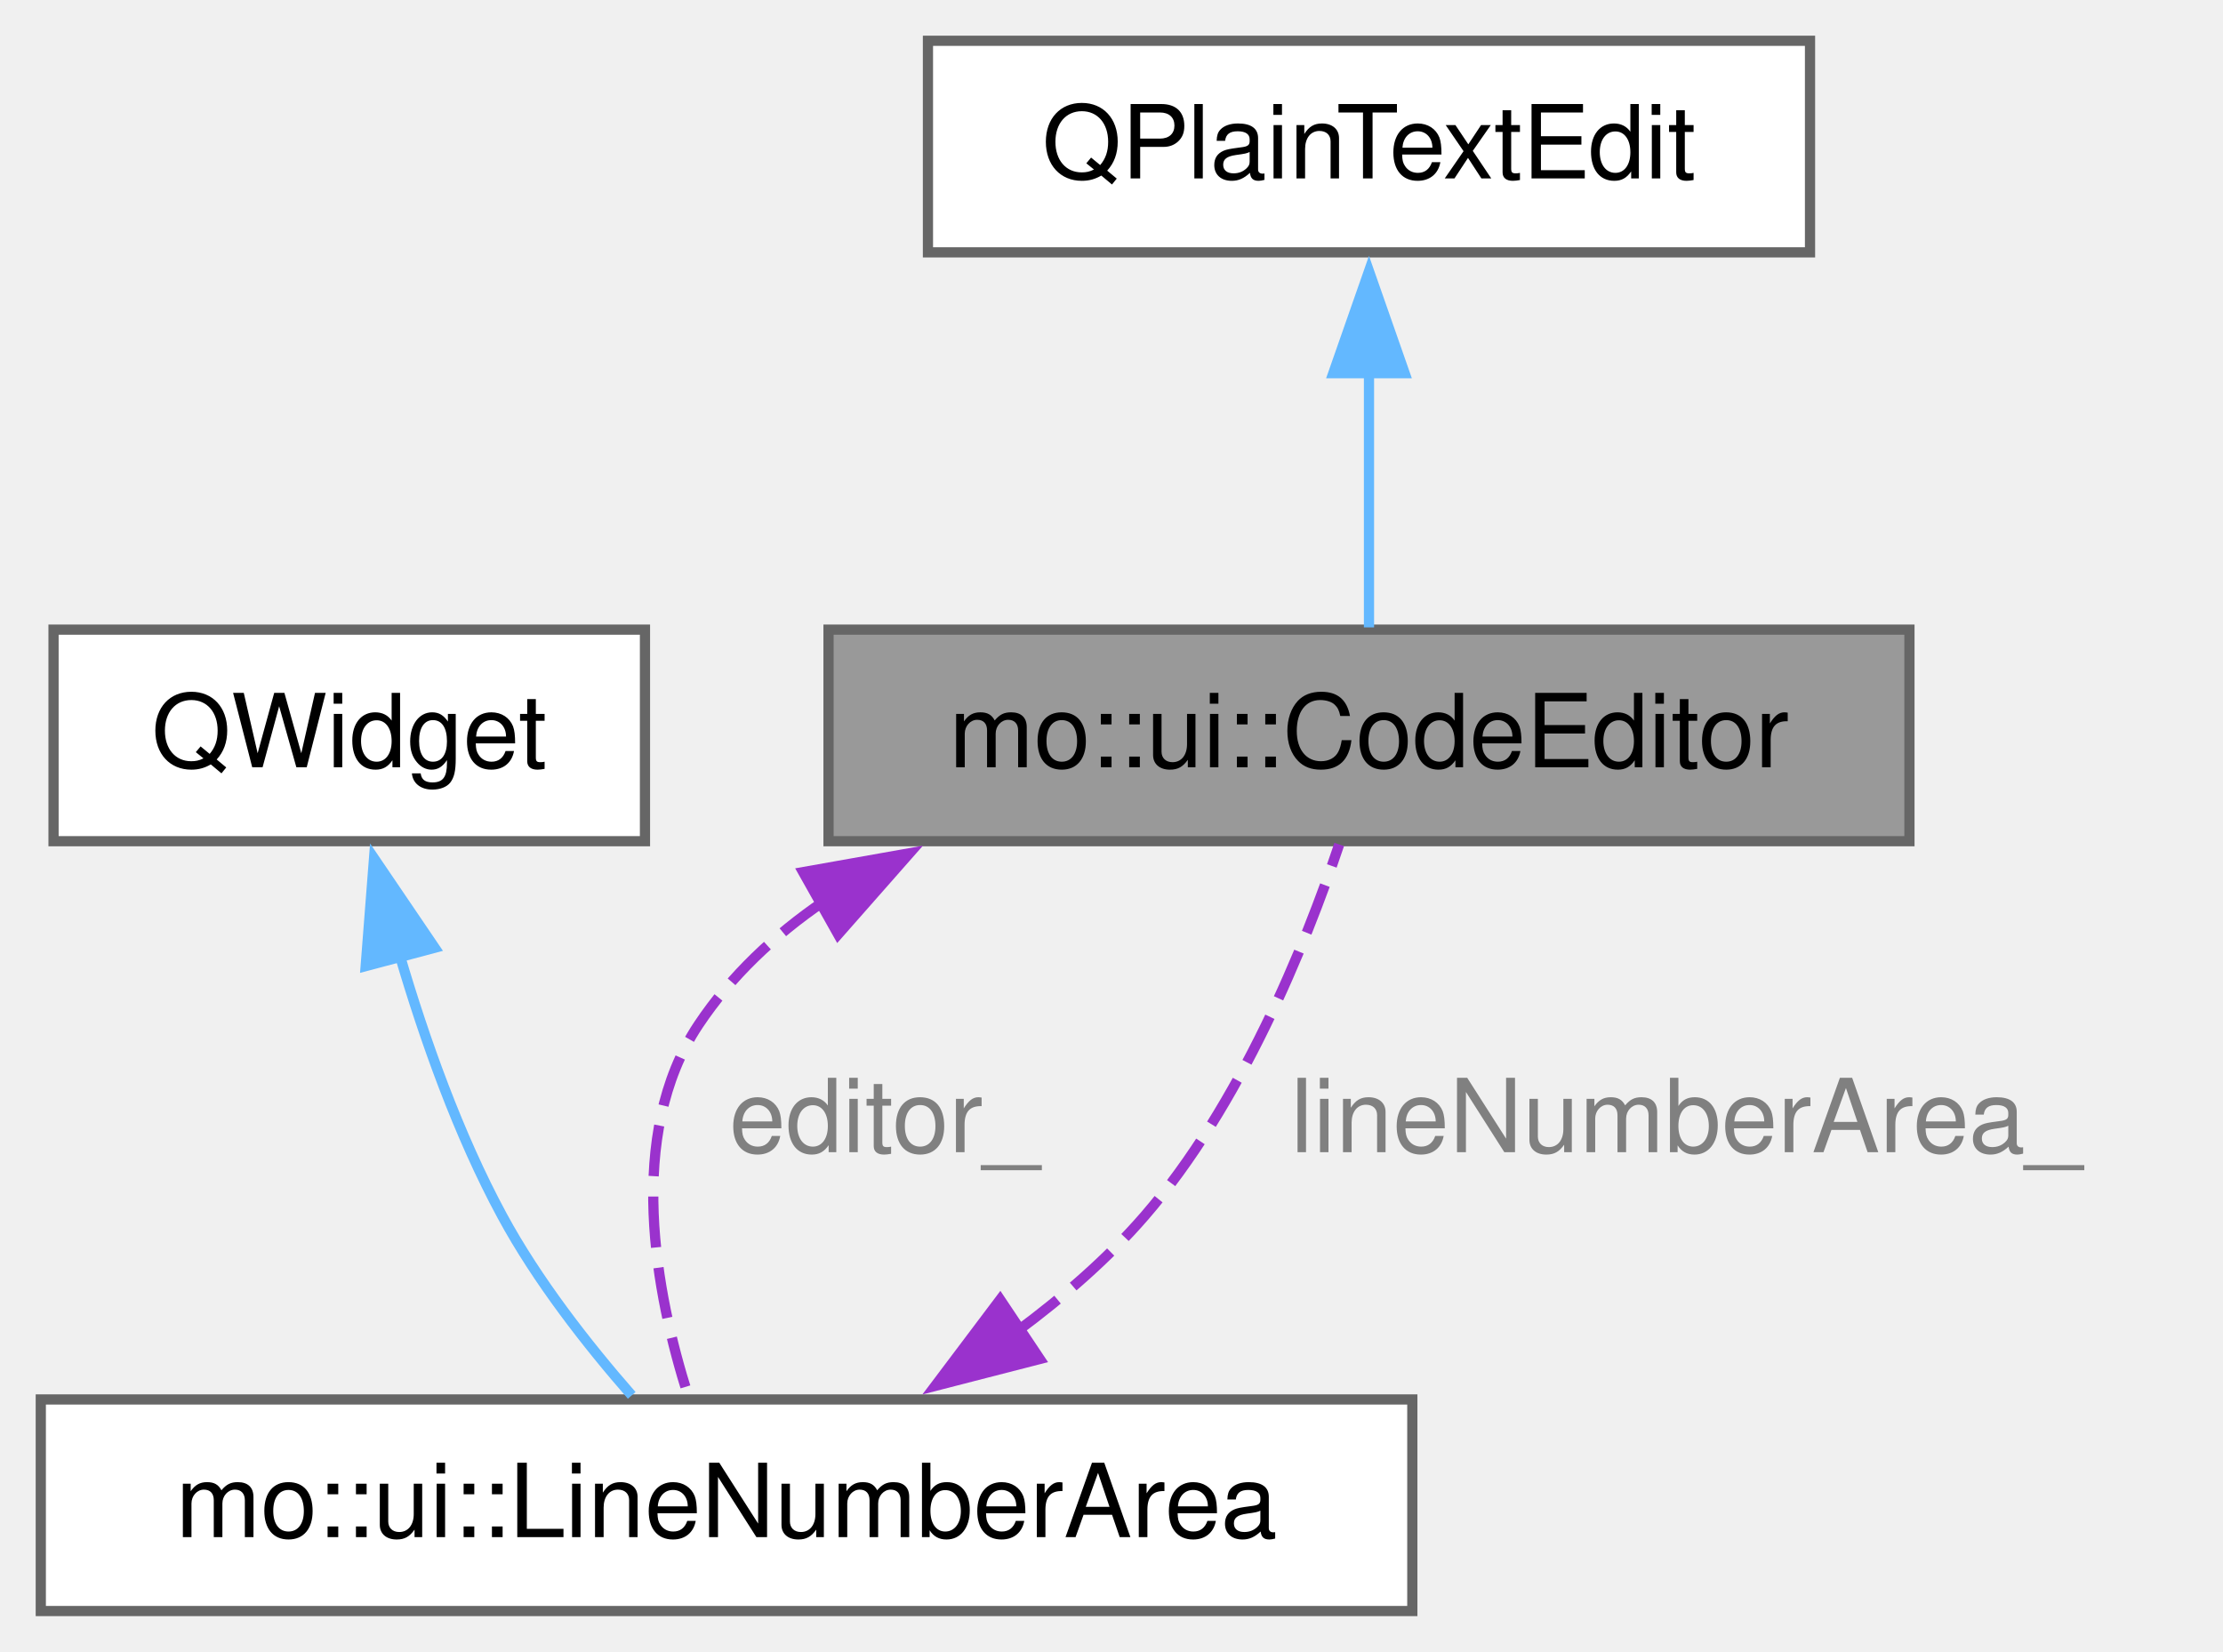
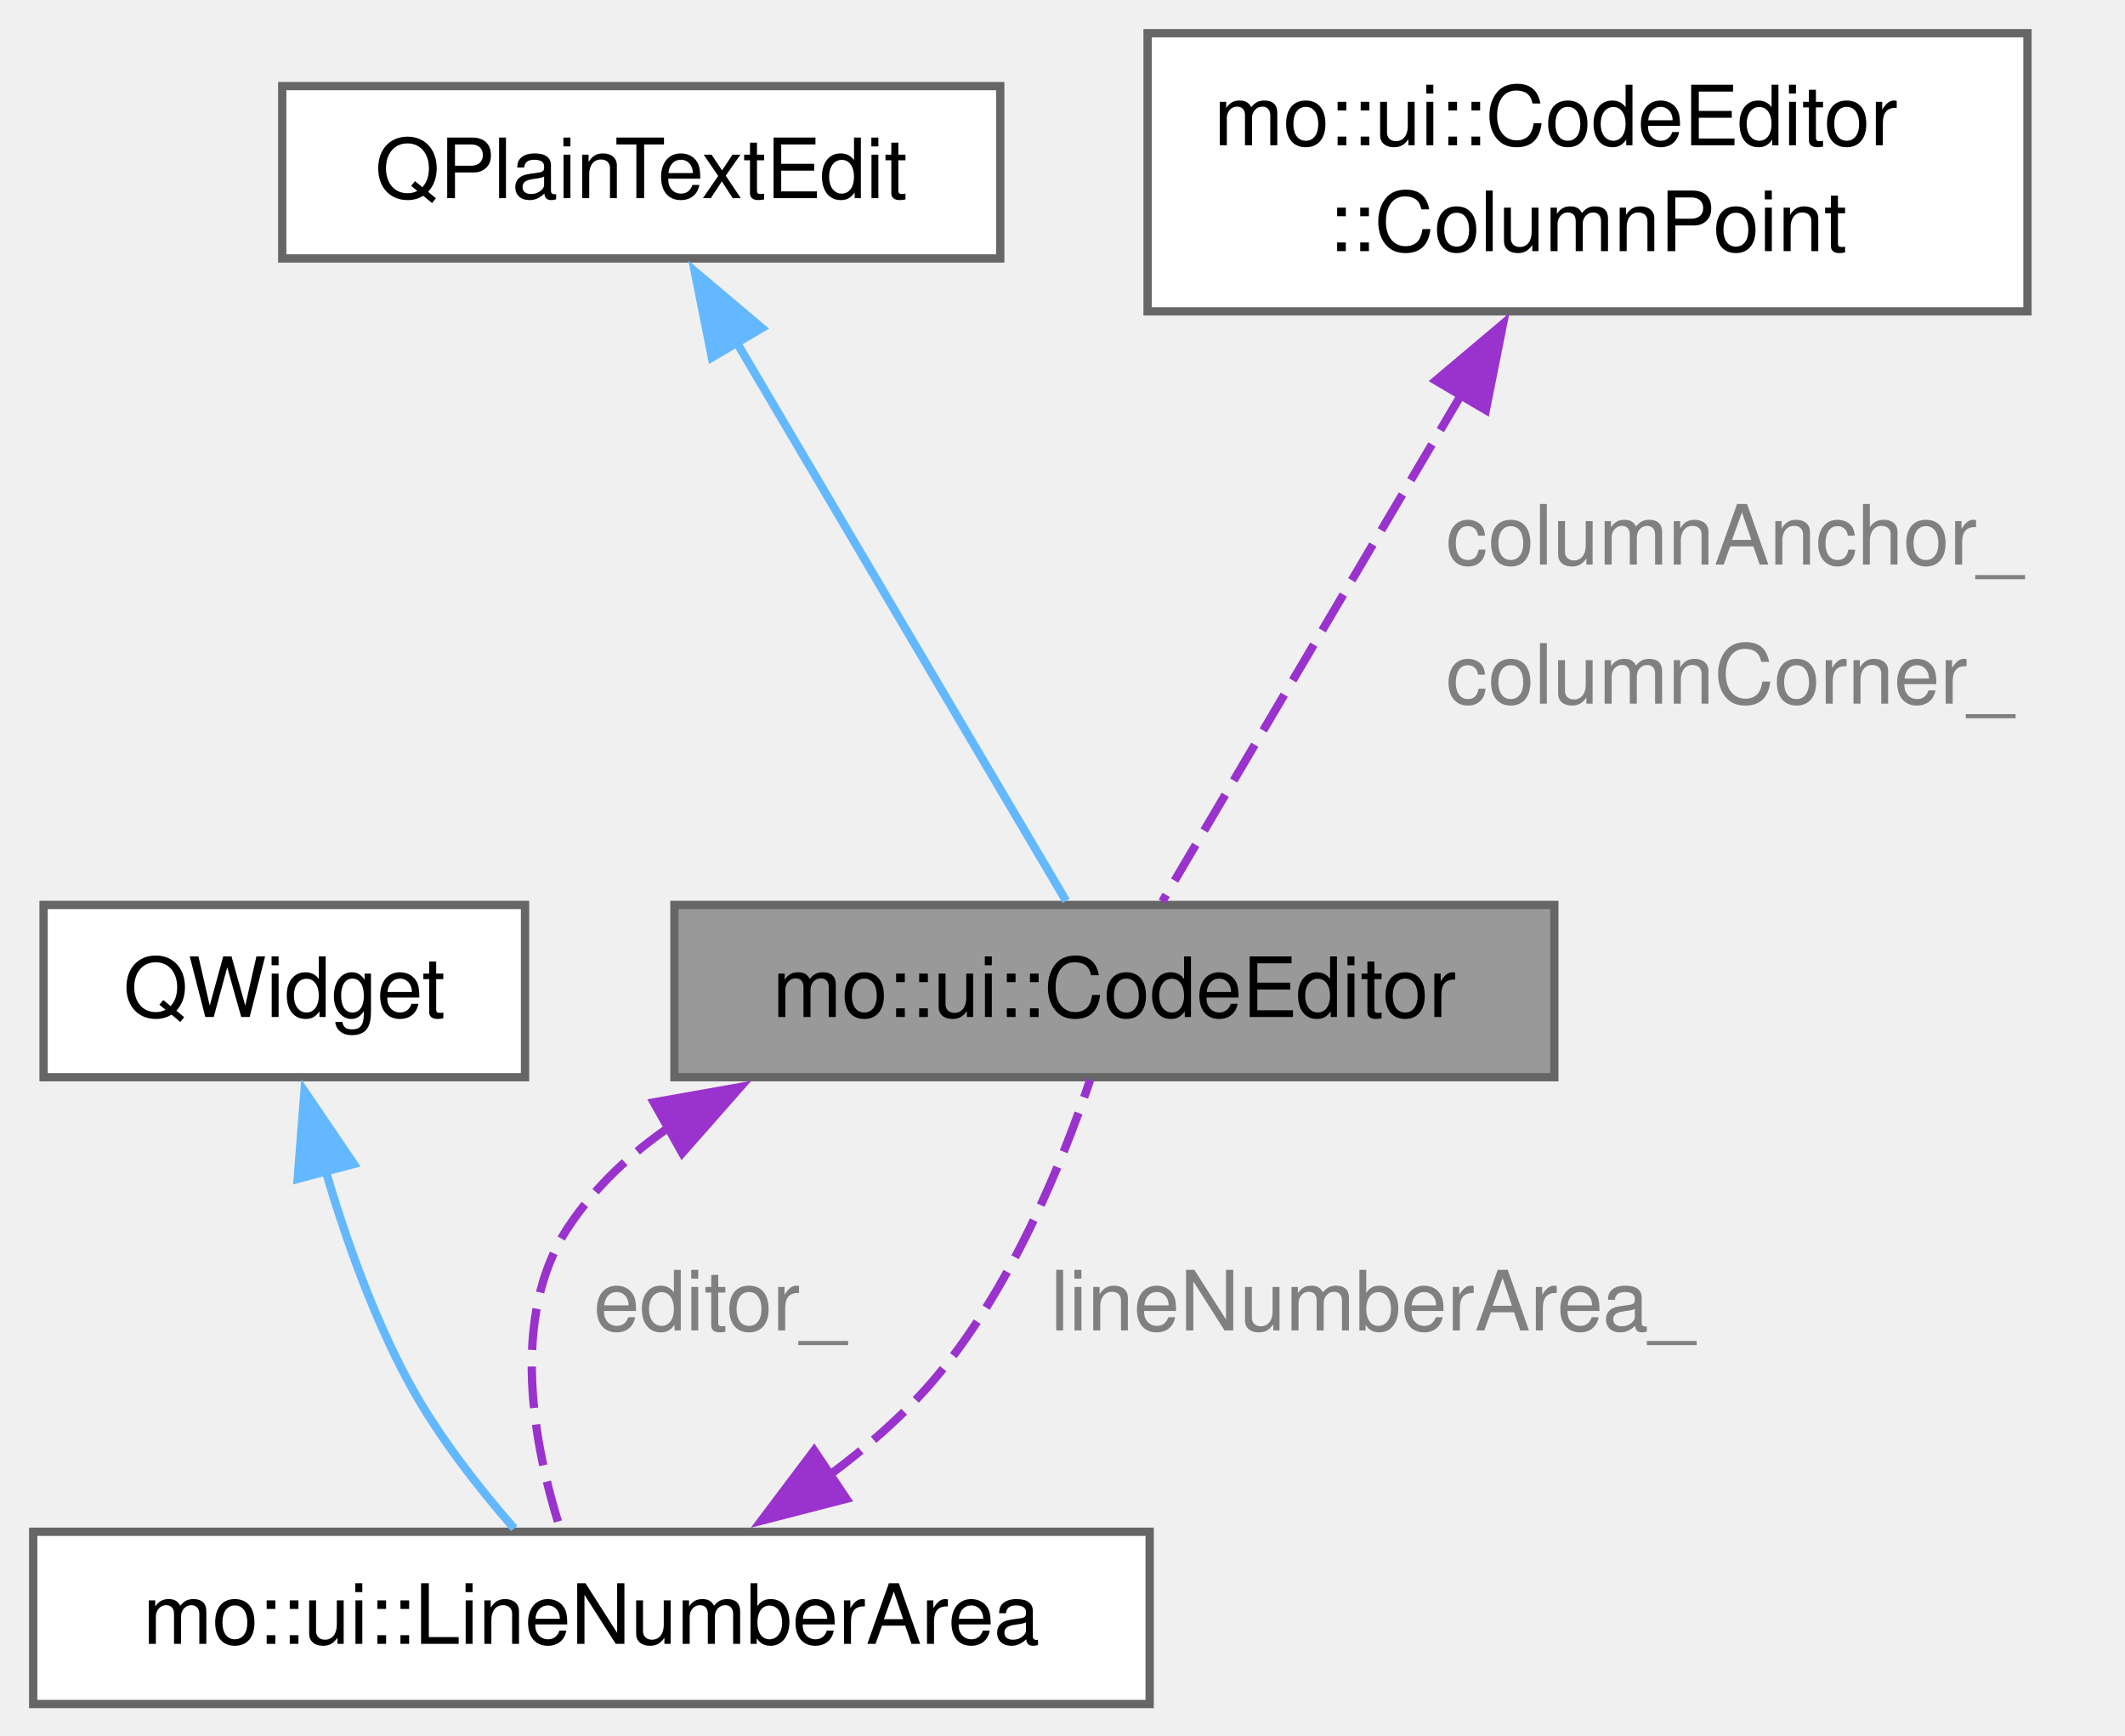
- <svg xmlns="http://www.w3.org/2000/svg" xmlns:xlink="http://www.w3.org/1999/xlink" width="218pt" height="162pt" viewBox="0.00 0.00 218.00 162.00">
-   <g id="graph0" class="graph" transform="scale(1 1) rotate(0) translate(4 158)">
+ <svg xmlns="http://www.w3.org/2000/svg" xmlns:xlink="http://www.w3.org/1999/xlink" width="256pt" height="209pt" viewBox="0.00 0.00 256.00 209.00">
+   <g id="graph0" class="graph" transform="scale(1 1) rotate(0) translate(4 205.25)">
    <g id="Node000001" class="node">
      <g id="a_Node000001">
        <a xlink:title=" ">
          <polygon fill="#999999" stroke="#666666" points="183.25,-96.25 77.25,-96.25 77.25,-75.5 183.25,-75.5 183.25,-96.25" />
          <text xml:space="preserve" text-anchor="middle" x="130.25" y="-82.75" font-family="Helvetica,sans-Serif" font-size="10.00">mo::ui::CodeEditor</text>
        </a>
      </g>
    </g>
    <g id="Node000003" class="node">
      <g id="a_Node000003">
        <a xlink:href="classmo_1_1ui_1_1LineNumberArea.html" target="_top" xlink:title=" ">
          <polygon fill="white" stroke="#666666" points="134.5,-20.75 0,-20.75 0,0 134.5,0 134.5,-20.75" />
          <text xml:space="preserve" text-anchor="middle" x="67.25" y="-7.25" font-family="Helvetica,sans-Serif" font-size="10.00">mo::ui::LineNumberArea</text>
        </a>
      </g>
    </g>
    <g id="edge4_Node000003_Node000001" class="edge">
      <g id="a_edge4_Node000003_Node000001">
        <a xlink:title=" ">
          <path fill="none" stroke="#9a32cd" stroke-dasharray="5,2" d="M76.76,-69.58C71.97,-66.3 67.72,-62.33 64.5,-57.5 57.29,-46.69 60.31,-31.09 63.49,-21.09" />
          <polygon fill="#9a32cd" stroke="#9a32cd" points="74.76,-72.47 85.19,-74.32 78.19,-66.37 74.76,-72.47" />
        </a>
      </g>
      <text xml:space="preserve" text-anchor="start" x="67.5" y="-45" font-family="Helvetica,sans-Serif" font-size="10.00" fill="grey">editor_</text>
    </g>
    <g id="Node000002" class="node">
      <g id="a_Node000002">
        <a xlink:title=" ">
-           <polygon fill="white" stroke="#666666" points="173.5,-154 87,-154 87,-133.25 173.5,-133.25 173.5,-154" />
-           <text xml:space="preserve" text-anchor="middle" x="130.25" y="-140.5" font-family="Helvetica,sans-Serif" font-size="10.00">QPlainTextEdit</text>
+           <polygon fill="white" stroke="#666666" points="116.5,-194.88 30,-194.88 30,-174.12 116.5,-174.12 116.5,-194.88" />
+           <text xml:space="preserve" text-anchor="middle" x="73.25" y="-181.38" font-family="Helvetica,sans-Serif" font-size="10.00">QPlainTextEdit</text>
        </a>
      </g>
    </g>
    <g id="edge1_Node000001_Node000002" class="edge">
      <g id="a_edge1_Node000001_Node000002">
        <a xlink:title=" ">
-           <path fill="none" stroke="#63b8ff" d="M130.25,-121.68C130.25,-113.02 130.25,-103.4 130.25,-96.47" />
-           <polygon fill="#63b8ff" stroke="#63b8ff" points="126.75,-121.4 130.25,-131.4 133.75,-121.4 126.75,-121.4" />
+           <path fill="none" stroke="#63b8ff" d="M84.69,-164.1C96.71,-143.74 115.12,-112.52 124.43,-96.74" />
+           <polygon fill="#63b8ff" stroke="#63b8ff" points="81.76,-162.19 79.69,-172.58 87.79,-165.74 81.76,-162.19" />
        </a>
      </g>
    </g>
    <g id="edge2_Node000001_Node000003" class="edge">
      <g id="a_edge2_Node000001_Node000003">
        <a xlink:title=" ">
          <path fill="none" stroke="#9a32cd" stroke-dasharray="5,2" d="M95.77,-27.46C100.29,-30.81 104.66,-34.6 108.25,-38.75 117.66,-49.62 123.97,-65.2 127.33,-75.18" />
          <polygon fill="#9a32cd" stroke="#9a32cd" points="97.97,-24.72 87.71,-22.08 94.08,-30.54 97.97,-24.72" />
        </a>
      </g>
      <text xml:space="preserve" text-anchor="start" x="122.56" y="-45" font-family="Helvetica,sans-Serif" font-size="10.00" fill="grey">lineNumberArea_</text>
    </g>
    <g id="Node000004" class="node">
      <g id="a_Node000004">
        <a xlink:title=" ">
          <polygon fill="white" stroke="#666666" points="59.25,-96.25 1.25,-96.25 1.25,-75.5 59.25,-75.5 59.25,-96.25" />
          <text xml:space="preserve" text-anchor="middle" x="30.25" y="-82.75" font-family="Helvetica,sans-Serif" font-size="10.00">QWidget</text>
        </a>
      </g>
    </g>
    <g id="edge3_Node000003_Node000004" class="edge">
      <g id="a_edge3_Node000003_Node000004">
        <a xlink:title=" ">
          <path fill="none" stroke="#63b8ff" d="M35.19,-64.36C37.61,-56.12 40.94,-46.71 45.25,-38.75 48.67,-32.42 53.61,-26.11 57.95,-21.15" />
          <polygon fill="#63b8ff" stroke="#63b8ff" points="31.86,-63.25 32.68,-73.82 38.63,-65.05 31.86,-63.25" />
        </a>
      </g>
    </g>
+     <g id="Node000005" class="node">
+       <g id="a_Node000005">
+         <a xlink:href="structmo_1_1ui_1_1CodeEditor_1_1ColumnPoint.html" target="_top" xlink:title=" ">
+           <polygon fill="white" stroke="#666666" points="240.25,-201.25 134.25,-201.25 134.25,-167.75 240.25,-167.75 240.25,-201.25" />
+           <text xml:space="preserve" text-anchor="start" x="142.25" y="-187.75" font-family="Helvetica,sans-Serif" font-size="10.00">mo::ui::CodeEditor</text>
+           <text xml:space="preserve" text-anchor="middle" x="187.25" y="-175" font-family="Helvetica,sans-Serif" font-size="10.00">::ColumnPoint</text>
+         </a>
+       </g>
+     </g>
+     <g id="edge5_Node000001_Node000005" class="edge">
+       <g id="a_edge5_Node000001_Node000005">
+         <a xlink:title=" ">
+           <path fill="none" stroke="#9a32cd" stroke-dasharray="5,2" d="M172.06,-157.75C160.21,-137.66 144.4,-110.86 136.02,-96.66" />
+           <polygon fill="#9a32cd" stroke="#9a32cd" points="168.97,-159.41 177.07,-166.24 175,-155.85 168.97,-159.41" />
+         </a>
+       </g>
+       <text xml:space="preserve" text-anchor="start" x="170.19" y="-137.25" font-family="Helvetica,sans-Serif" font-size="10.00" fill="grey">columnAnchor_</text>
+       <text xml:space="preserve" text-anchor="start" x="170.19" y="-120.5" font-family="Helvetica,sans-Serif" font-size="10.00" fill="grey">columnCorner_</text>
+     </g>
  </g>
</svg>
